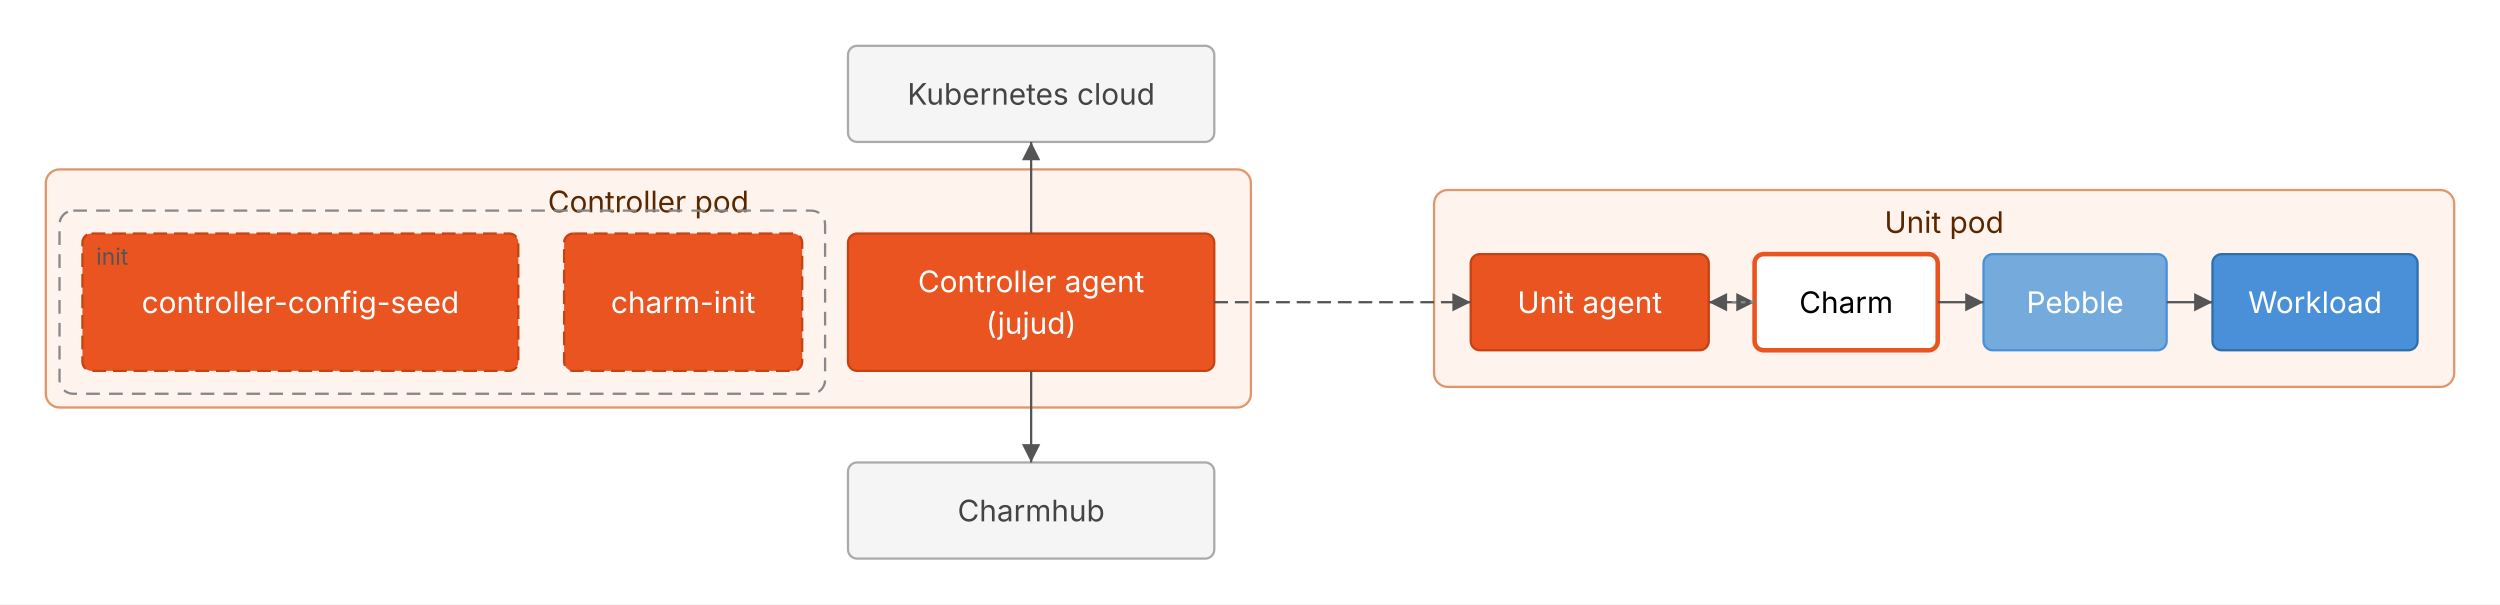
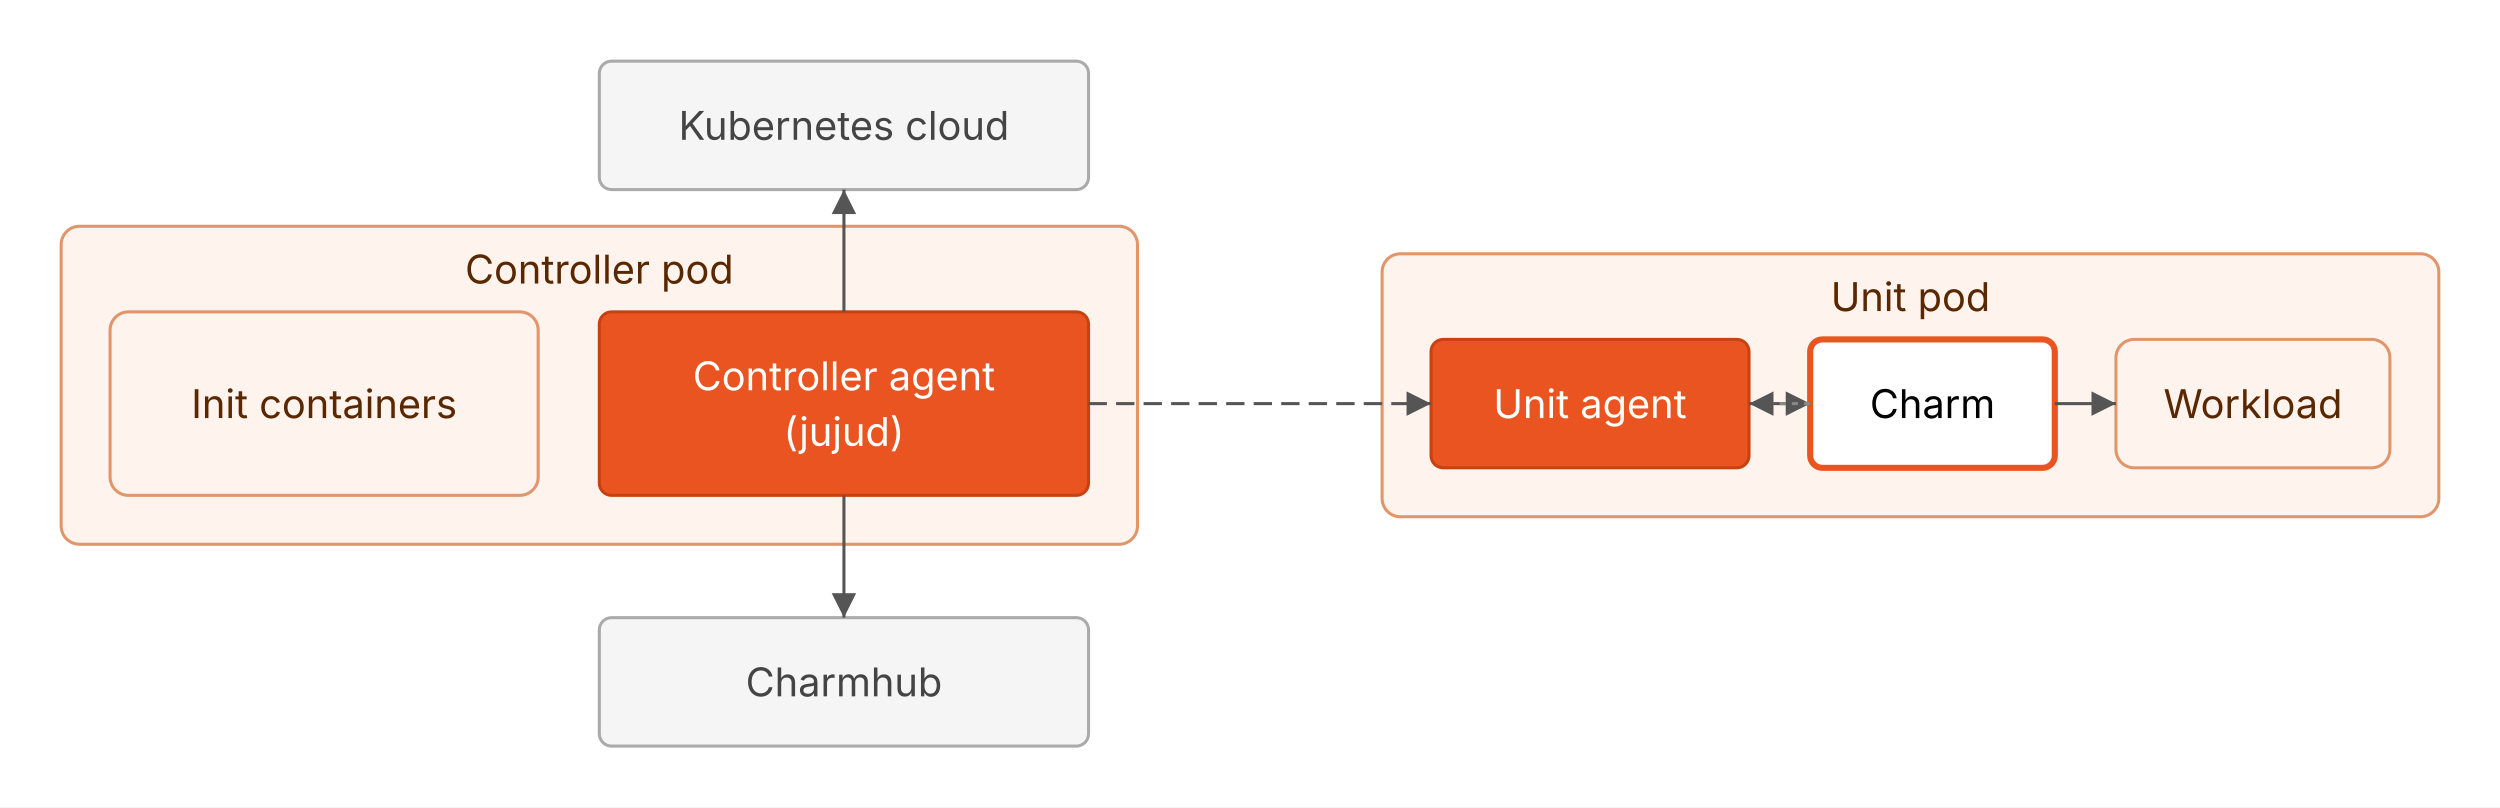
- <svg xmlns="http://www.w3.org/2000/svg" width="1092.0" height="264.0" viewBox="0 0 1092.0 264.0">
+ <svg xmlns="http://www.w3.org/2000/svg" width="817.6" height="264.0" viewBox="0 0 817.6 264.0">
  <defs>
    <marker markerWidth="8" markerHeight="8" viewBox="0 0 8 8" orient="auto" id="arrow" refX="8" refY="4.0">
      <path d="M0,0 L8,4.0 L0,8 Z" fill="#555555" />
    </marker>
  </defs>
-   <rect x="0" y="0" width="1092.0" height="264.0" fill="#FFFFFF" />
+   <rect x="0" y="0" width="817.6" height="264.0" fill="#FFFFFF" />
  <g id="ggarch-nodes">
-     <rect x="20.0" y="74.0" width="526.4" height="104.0" fill="#FFF3EE" stroke="#E0956A" stroke-width="1" rx="6" ry="6" />
-     <text x="283.2" y="88.0" font-size="13" font-family="'Ubuntu Sans', Ubuntu, system-ui, -apple-system, sans-serif" fill="#5A2800" text-anchor="middle" dominant-baseline="central">Controller pod</text>
-     <rect x="36.0" y="102.0" width="190.4" height="60.0" fill="#E95420" stroke="#C74210" stroke-width="1" rx="4" ry="4" stroke-dasharray="6,3" />
-     <text x="131.2" y="132.0" font-size="13" font-family="'Ubuntu Sans', Ubuntu, system-ui, -apple-system, sans-serif" fill="#FFFFFF" text-anchor="middle" dominant-baseline="central">controller-config-seed</text>
-     <rect x="246.4" y="102.0" width="104.0" height="60.0" fill="#E95420" stroke="#C74210" stroke-width="1" rx="4" ry="4" stroke-dasharray="6,3" />
-     <text x="298.4" y="132.0" font-size="13" font-family="'Ubuntu Sans', Ubuntu, system-ui, -apple-system, sans-serif" fill="#FFFFFF" text-anchor="middle" dominant-baseline="central">charm-init</text>
-     <rect x="370.4" y="102.0" width="160.0" height="60.0" fill="#E95420" stroke="#C74210" stroke-width="1" rx="4" ry="4" />
-     <text x="450.4" y="122.9" font-size="13" font-family="'Ubuntu Sans', Ubuntu, system-ui, -apple-system, sans-serif" fill="#FFFFFF" text-anchor="middle" dominant-baseline="central">Controller agent</text>
-     <text x="450.4" y="141.1" font-size="13" font-family="'Ubuntu Sans', Ubuntu, system-ui, -apple-system, sans-serif" fill="#FFFFFF" text-anchor="middle" dominant-baseline="central">(jujud)</text>
-     <rect x="626.4" y="83.0" width="445.6" height="86.0" fill="#FFF3EE" stroke="#E0956A" stroke-width="1" rx="6" ry="6" />
-     <text x="849.2" y="97.0" font-size="13" font-family="'Ubuntu Sans', Ubuntu, system-ui, -apple-system, sans-serif" fill="#5A2800" text-anchor="middle" dominant-baseline="central">Unit pod</text>
-     <rect x="642.4" y="111.0" width="104.0" height="42.0" fill="#E95420" stroke="#C74210" stroke-width="1" rx="4" ry="4" />
-     <text x="694.4" y="132.0" font-size="13" font-family="'Ubuntu Sans', Ubuntu, system-ui, -apple-system, sans-serif" fill="#FFFFFF" text-anchor="middle" dominant-baseline="central">Unit agent</text>
-     <rect x="766.4" y="111.0" width="80.0" height="42.0" fill="#FFFFFF" stroke="#E95420" stroke-width="2" rx="4" ry="4" />
-     <text x="806.4" y="132.0" font-size="13" font-family="'Ubuntu Sans', Ubuntu, system-ui, -apple-system, sans-serif" fill="#000000" text-anchor="middle" dominant-baseline="central">Charm</text>
-     <rect x="866.4" y="111.0" width="80.0" height="42.0" fill="#74AADC" stroke="#4A90D9" stroke-width="1" rx="4" ry="4" />
-     <text x="906.4" y="132.0" font-size="13" font-family="'Ubuntu Sans', Ubuntu, system-ui, -apple-system, sans-serif" fill="#FFFFFF" text-anchor="middle" dominant-baseline="central">Pebble</text>
-     <rect x="966.4" y="111.0" width="89.6" height="42.0" fill="#4A90D9" stroke="#2C6FAC" stroke-width="1" rx="4" ry="4" />
-     <text x="1011.2" y="132.0" font-size="13" font-family="'Ubuntu Sans', Ubuntu, system-ui, -apple-system, sans-serif" fill="#FFFFFF" text-anchor="middle" dominant-baseline="central">Workload</text>
-     <rect x="370.4" y="20.0" width="160" height="42.0" fill="#F5F5F5" stroke="#AAAAAA" stroke-width="1" rx="4" ry="4" />
-     <text x="450.4" y="41.0" font-size="13" font-family="'Ubuntu Sans', Ubuntu, system-ui, -apple-system, sans-serif" fill="#444444" text-anchor="middle" dominant-baseline="central">Kubernetes cloud</text>
-     <rect x="370.4" y="202.0" width="160.0" height="42.0" fill="#F5F5F5" stroke="#AAAAAA" stroke-width="1" rx="4" ry="4" />
-     <text x="450.4" y="223.0" font-size="13" font-family="'Ubuntu Sans', Ubuntu, system-ui, -apple-system, sans-serif" fill="#444444" text-anchor="middle" dominant-baseline="central">Charmhub</text>
+     <rect x="20.0" y="74.0" width="352.0" height="104.0" fill="#FFF3EE" stroke="#E0956A" stroke-width="1" rx="6" ry="6" />
+     <text x="196.0" y="88.0" font-size="13" font-family="'Ubuntu Sans', Ubuntu, system-ui, -apple-system, sans-serif" fill="#5A2800" text-anchor="middle" dominant-baseline="central">Controller pod</text>
+     <rect x="36.0" y="102.0" width="140.0" height="60.0" fill="#FFF3EE" stroke="#E0956A" stroke-width="1" rx="6" ry="6" />
+     <text x="106.0" y="132.0" font-size="13" font-family="'Ubuntu Sans', Ubuntu, system-ui, -apple-system, sans-serif" fill="#5A2800" text-anchor="middle" dominant-baseline="central">Init containers</text>
+     <rect x="196.0" y="102.0" width="160.0" height="60.0" fill="#E95420" stroke="#C74210" stroke-width="1" rx="4" ry="4" />
+     <text x="276.0" y="122.9" font-size="13" font-family="'Ubuntu Sans', Ubuntu, system-ui, -apple-system, sans-serif" fill="#FFFFFF" text-anchor="middle" dominant-baseline="central">Controller agent</text>
+     <text x="276.0" y="141.1" font-size="13" font-family="'Ubuntu Sans', Ubuntu, system-ui, -apple-system, sans-serif" fill="#FFFFFF" text-anchor="middle" dominant-baseline="central">(jujud)</text>
+     <rect x="452.0" y="83.0" width="345.6" height="86.0" fill="#FFF3EE" stroke="#E0956A" stroke-width="1" rx="6" ry="6" />
+     <text x="624.8" y="97.0" font-size="13" font-family="'Ubuntu Sans', Ubuntu, system-ui, -apple-system, sans-serif" fill="#5A2800" text-anchor="middle" dominant-baseline="central">Unit pod</text>
+     <rect x="468.0" y="111.0" width="104.0" height="42.0" fill="#E95420" stroke="#C74210" stroke-width="1" rx="4" ry="4" />
+     <text x="520.0" y="132.0" font-size="13" font-family="'Ubuntu Sans', Ubuntu, system-ui, -apple-system, sans-serif" fill="#FFFFFF" text-anchor="middle" dominant-baseline="central">Unit agent</text>
+     <rect x="592.0" y="111.0" width="80.0" height="42.0" fill="#FFFFFF" stroke="#E95420" stroke-width="2" rx="4" ry="4" />
+     <text x="632.0" y="132.0" font-size="13" font-family="'Ubuntu Sans', Ubuntu, system-ui, -apple-system, sans-serif" fill="#000000" text-anchor="middle" dominant-baseline="central">Charm</text>
+     <rect x="692.0" y="111.0" width="89.6" height="42.0" fill="#FFF3EE" stroke="#E0956A" stroke-width="1" rx="6" ry="6" />
+     <text x="736.8" y="132.0" font-size="13" font-family="'Ubuntu Sans', Ubuntu, system-ui, -apple-system, sans-serif" fill="#5A2800" text-anchor="middle" dominant-baseline="central">Workload</text>
+     <rect x="196.0" y="20.0" width="160.0" height="42.0" fill="#F5F5F5" stroke="#AAAAAA" stroke-width="1" rx="4" ry="4" />
+     <text x="276.0" y="41.0" font-size="13" font-family="'Ubuntu Sans', Ubuntu, system-ui, -apple-system, sans-serif" fill="#444444" text-anchor="middle" dominant-baseline="central">Kubernetes cloud</text>
+     <rect x="196.0" y="202.0" width="160.0" height="42.0" fill="#F5F5F5" stroke="#AAAAAA" stroke-width="1" rx="4" ry="4" />
+     <text x="276.0" y="223.0" font-size="13" font-family="'Ubuntu Sans', Ubuntu, system-ui, -apple-system, sans-serif" fill="#444444" text-anchor="middle" dominant-baseline="central">Charmhub</text>
  </g>
  <g id="ggarch-edges">
-     <path d="M 450.4 102.0 L 450.4 62.0" fill="none" stroke="#555555" stroke-width="1" marker-end="url(#arrow)" />
-     <path d="M 450.4 162.0 L 450.4 202.0" fill="none" stroke="#555555" stroke-width="1" marker-end="url(#arrow)" />
-     <path d="M 530.4 132.0 L 642.4 132.0" fill="none" stroke="#555555" stroke-width="1" stroke-dasharray="6,3" marker-end="url(#arrow)" />
-     <path d="M 746.4 132.0 L 766.4 132.0" fill="none" stroke="#555555" stroke-width="1" marker-end="url(#arrow)" />
-     <path d="M 766.4 132.0 L 746.4 132.0" fill="none" stroke="#888888" stroke-width="1" stroke-dasharray="2,2" marker-end="url(#arrow)" />
-     <path d="M 846.4 132.0 L 866.4 132.0" fill="none" stroke="#555555" stroke-width="1" marker-end="url(#arrow)" />
-     <path d="M 946.4 132.0 L 966.4 132.0" fill="none" stroke="#555555" stroke-width="1" marker-end="url(#arrow)" />
+     <path d="M 276.0 102.0 L 276.0 62.0" fill="none" stroke="#555555" stroke-width="1" marker-end="url(#arrow)" />
+     <path d="M 276.0 162.0 L 276.0 202.0" fill="none" stroke="#555555" stroke-width="1" marker-end="url(#arrow)" />
+     <path d="M 356.0 132.0 L 468.0 132.0" fill="none" stroke="#555555" stroke-width="1" stroke-dasharray="6,3" marker-end="url(#arrow)" />
+     <path d="M 572.0 132.0 L 592.0 132.0" fill="none" stroke="#555555" stroke-width="1" marker-end="url(#arrow)" />
+     <path d="M 592.0 132.0 L 572.0 132.0" fill="none" stroke="#888888" stroke-width="1" stroke-dasharray="2,2" marker-end="url(#arrow)" />
+     <path d="M 672.0 132.0 L 692.0 132.0" fill="none" stroke="#555555" stroke-width="1" marker-end="url(#arrow)" />
  </g>
-   <g id="ggarch-annotations">
-     <rect x="26.0" y="92.0" width="334.4" height="80.0" fill="none" stroke="#888888" stroke-width="1" rx="6" ry="6" stroke-dasharray="6,4" />
-     <text x="42.0" y="112.0" font-size="10" font-family="'Ubuntu Sans', Ubuntu, system-ui, -apple-system, sans-serif" fill="#555555" dominant-baseline="central">init</text>
-   </g>
+   <g id="ggarch-annotations" />
</svg>
